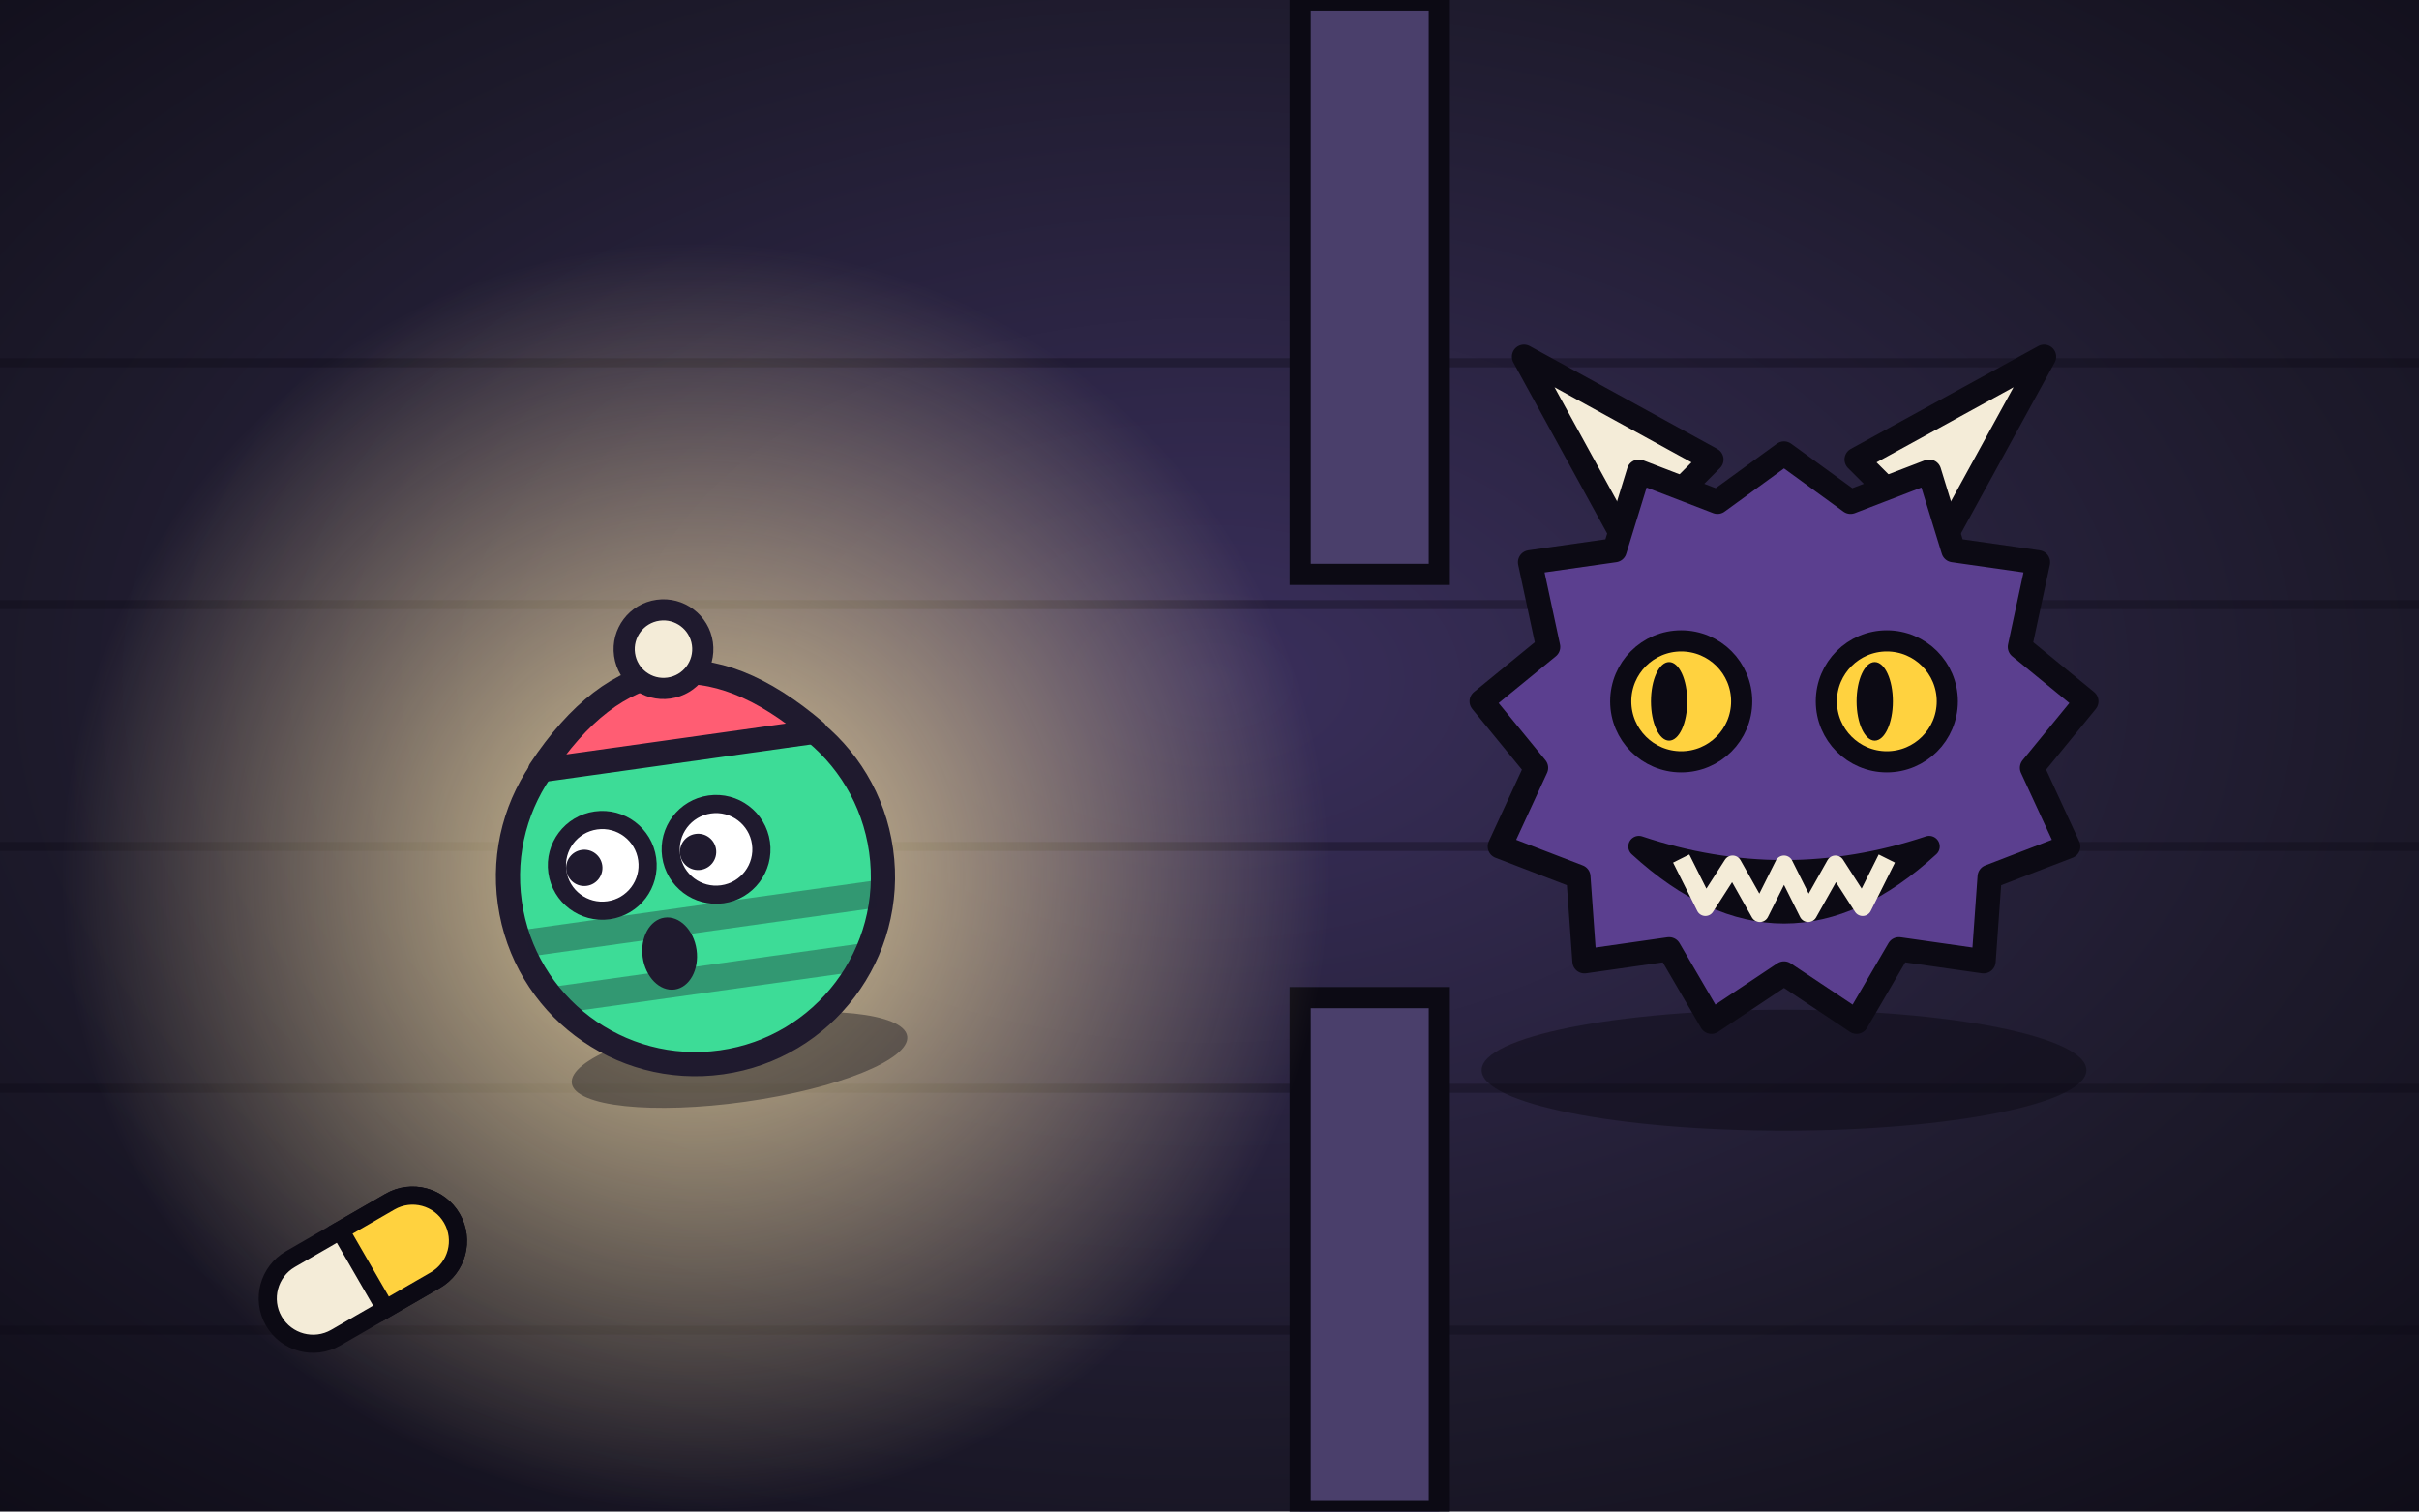
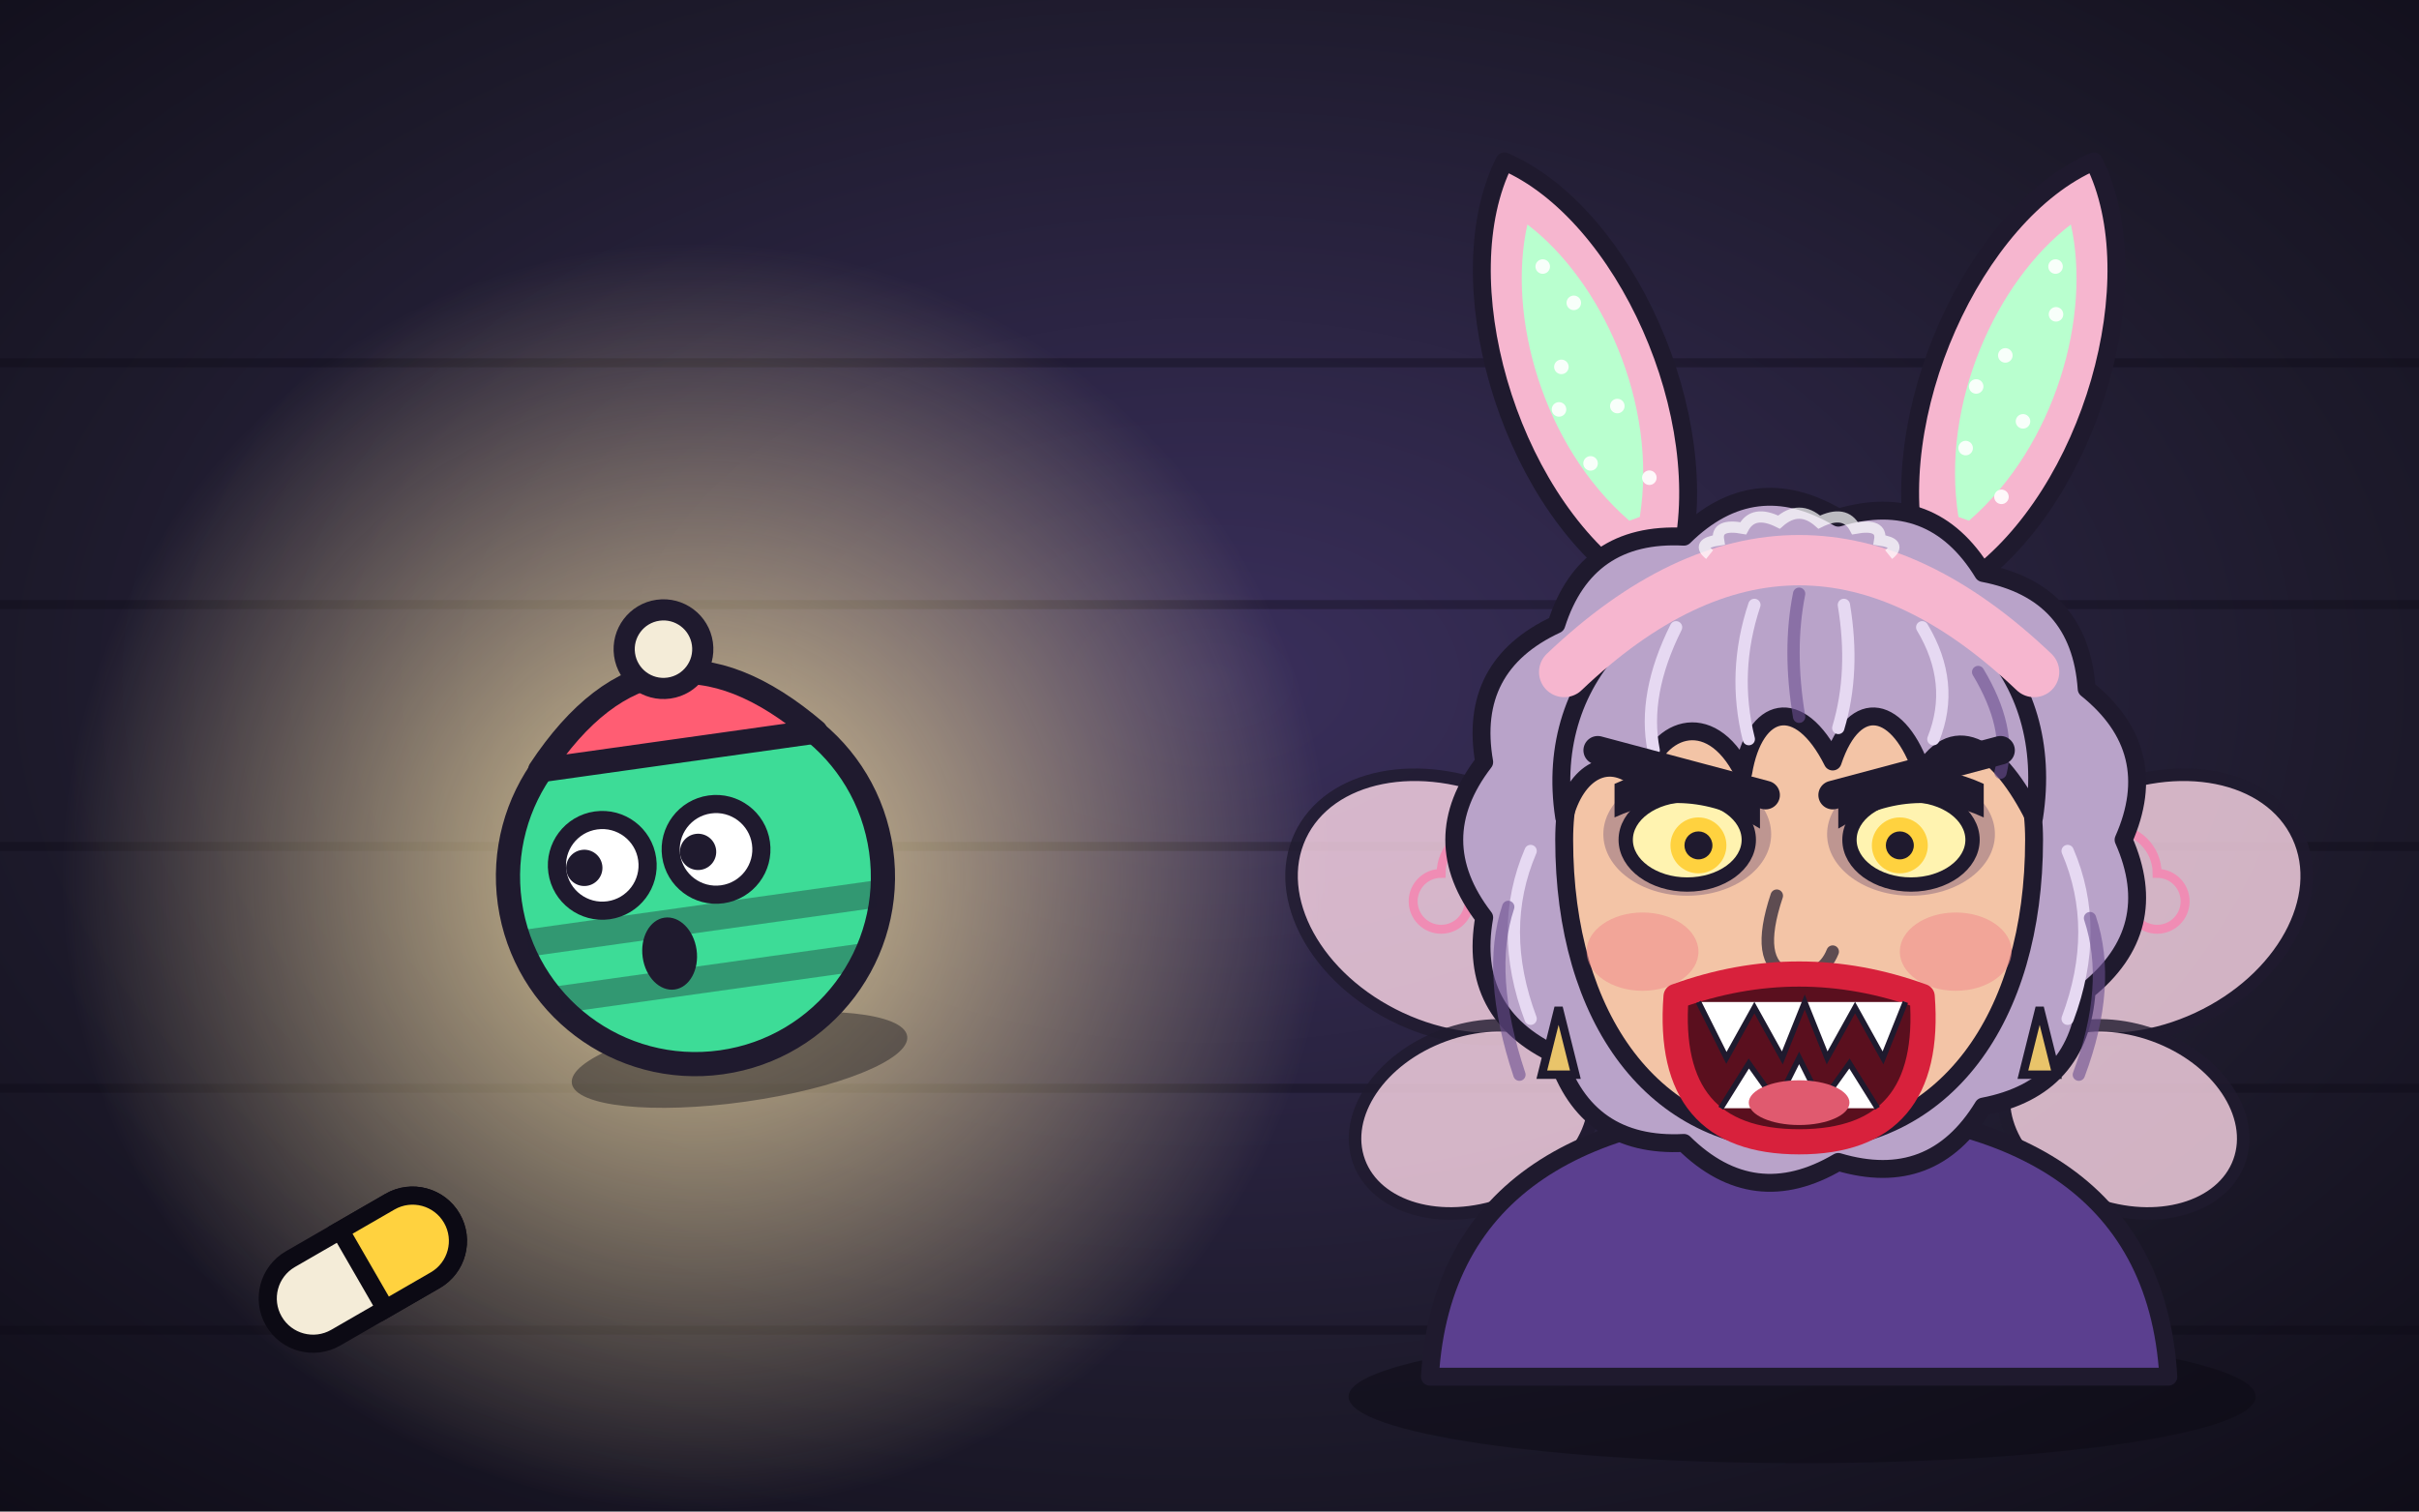
<svg xmlns="http://www.w3.org/2000/svg" viewBox="0 0 800 500" preserveAspectRatio="xMidYMid slice">
  <defs>
    <radialGradient id="night" cx=".5" cy=".45" r=".8">
      <stop offset="0" stop-color="#3a2f5c" />
      <stop offset=".6" stop-color="#1d1a2b" />
      <stop offset="1" stop-color="#0c0a14" />
    </radialGradient>
    <radialGradient id="lamp" cx=".5" cy=".5" r=".5">
      <stop offset="0" stop-color="#ffe9a8" stop-opacity=".85" />
      <stop offset="1" stop-color="#ffe9a8" stop-opacity="0" />
    </radialGradient>
  </defs>
  <rect width="800" height="500" fill="url(#night)" />
  <g stroke="#0c0a14" stroke-opacity=".35" stroke-width="3">
    <path d="M0 120H800M0 200H800M0 280H800M0 360H800M0 440H800" />
  </g>
-   <rect x="430" y="0" width="46" height="190" fill="#4a3f6b" stroke="#0c0a14" stroke-width="7" />
-   <rect x="430" y="330" width="46" height="170" fill="#4a3f6b" stroke="#0c0a14" stroke-width="7" />
  <circle cx="230" cy="290" r="210" fill="url(#lamp)" />
  <g transform="translate(230 290) rotate(-8)">
    <ellipse cx="6" cy="62" rx="56" ry="14" fill="#0c0a14" fill-opacity=".4" />
    <circle r="62" fill="#3ddc97" stroke="#1f1a2e" stroke-width="8" />
    <path d="M-58 14h116M-50 34h100" stroke="#1f1a2e" stroke-opacity=".35" stroke-width="9" />
    <path d="M-46-42q46-52 92 0z" fill="#ff5d73" stroke="#1f1a2e" stroke-width="8" stroke-linejoin="round" />
    <circle cy="-76" r="13" fill="#f4ecd8" stroke="#1f1a2e" stroke-width="7" />
    <circle cx="-30" cy="-8" r="15" fill="#fff" stroke="#1f1a2e" stroke-width="6" />
    <circle cx="8" cy="-8" r="15" fill="#fff" stroke="#1f1a2e" stroke-width="6" />
    <circle cx="-36" cy="-8" r="6" fill="#1f1a2e" />
    <circle cx="2" cy="-8" r="6" fill="#1f1a2e" />
    <ellipse cx="-12" cy="24" rx="9" ry="12" fill="#1f1a2e" />
  </g>
-   <g transform="translate(590 250)">
-     <ellipse cx="0" cy="104" rx="100" ry="20" fill="#0c0a14" fill-opacity=".5" />
-     <path d="M-52-70l-34-62 62 34zM52-70l34-62-62 34z" fill="#f4ecd8" stroke="#0c0a14" stroke-width="8" stroke-linejoin="round" />
-     <path d="M0-100l22 16 26-10 8 26 28 4-6 28 22 18-18 22 12 26-26 10-2 28-28-4-14 24-24-16-24 16-14-24-28 4-2-28-26-10 12-26-18-22 22-18-6-28 28-4 8-26 26 10z" fill="#5b3f8f" stroke="#0c0a14" stroke-width="8" stroke-linejoin="round" />
-     <circle cx="-34" cy="-18" r="20" fill="#ffd23f" stroke="#0c0a14" stroke-width="7" />
-     <circle cx="34" cy="-18" r="20" fill="#ffd23f" stroke="#0c0a14" stroke-width="7" />
-     <ellipse cx="-38" cy="-18" rx="6" ry="13" fill="#0c0a14" />
-     <ellipse cx="30" cy="-18" rx="6" ry="13" fill="#0c0a14" />
-     <path d="M-48 30q48 44 96 0q-48 16-96 0z" fill="#0c0a14" stroke="#0c0a14" stroke-width="7" stroke-linejoin="round" />
-     <path d="M-34 34l8 16 9-14 9 16 8-16 8 16 9-16 9 14 8-16" fill="none" stroke="#f4ecd8" stroke-width="6" stroke-linejoin="round" />
+   <ellipse cx="596" cy="462" rx="150" ry="22" fill="#0c0a14" fill-opacity=".5" />
+   <g transform="translate(410 78) scale(1.85)">
+     <g transform="translate(100 0) scale(1 1)">
+       <ellipse cx="62" cy="120" rx="30" ry="22" fill="#ffd9ea" opacity=".8" stroke="#1f1a2e" stroke-width="2.24" transform="rotate(-25 62 120)" />
+       <ellipse cx="58" cy="158" rx="22" ry="16" fill="#ffd9ea" opacity=".8" stroke="#1f1a2e" stroke-width="2.24" transform="rotate(20 58 158)" />
+       <path d="M56 122a8 8 0 1 1 8 -8a5 5 0 1 1 -5 5" fill="none" stroke="#f08cb4" stroke-width="1.6" />
+     </g>
+     <g transform="translate(100 0) scale(-1 1)">
+       <ellipse cx="62" cy="120" rx="30" ry="22" fill="#ffd9ea" opacity=".8" stroke="#1f1a2e" stroke-width="2.24" transform="rotate(-25 62 120)" />
+       <ellipse cx="58" cy="158" rx="22" ry="16" fill="#ffd9ea" opacity=".8" stroke="#1f1a2e" stroke-width="2.24" transform="rotate(20 58 158)" />
+       <path d="M56 122a8 8 0 1 1 8 -8a5 5 0 1 1 -5 5" fill="none" stroke="#f08cb4" stroke-width="1.6" />
+     </g>
+     <path d="M34 204C36 170 62 156 100 156C138 156 164 170 166 204Z" fill="#5b3f8f" stroke="#1f1a2e" stroke-width="3.2" stroke-linejoin="round" />
+     <g transform="translate(74 60) rotate(-20)">
+       <path d="M-5 0C-20 -22 -17 -62 0 -78C17 -62 20 -22 5 0Z" fill="#f6b6cf" stroke="#1f1a2e" stroke-width="3.2" stroke-linejoin="round" />
+       <path d="M-1 -10C-11 -28 -9 -52 0 -66C9 -52 11 -28 1 -10Z" fill="#b9ffcf" />
+       <circle cx="-4" cy="-22" r="1.3" fill="#fff" opacity=".9" />
+       <circle cx="4" cy="-30" r="1.3" fill="#fff" opacity=".9" />
+       <circle cx="-3" cy="-40" r="1.3" fill="#fff" opacity=".9" />
+       <circle cx="3" cy="-50" r="1.3" fill="#fff" opacity=".9" />
+       <circle cx="0" cy="-58" r="1.3" fill="#fff" opacity=".9" />
+       <circle cx="5" cy="-16" r="1.3" fill="#fff" opacity=".9" />
+       <circle cx="-6" cy="-33" r="1.3" fill="#fff" opacity=".9" />
+     </g>
+     <g transform="translate(126 60) rotate(20)">
+       <path d="M-5 0C-20 -22 -17 -62 0 -78C17 -62 20 -22 5 0Z" fill="#f6b6cf" stroke="#1f1a2e" stroke-width="3.2" stroke-linejoin="round" />
+       <path d="M-1 -10C-11 -28 -9 -52 0 -66C9 -52 11 -28 1 -10Z" fill="#b9ffcf" />
+       <circle cx="-4" cy="-22" r="1.3" fill="#fff" opacity=".9" />
+       <circle cx="4" cy="-30" r="1.3" fill="#fff" opacity=".9" />
+       <circle cx="-3" cy="-40" r="1.3" fill="#fff" opacity=".9" />
+       <circle cx="3" cy="-50" r="1.3" fill="#fff" opacity=".9" />
+       <circle cx="0" cy="-58" r="1.3" fill="#fff" opacity=".9" />
+       <circle cx="5" cy="-16" r="1.3" fill="#fff" opacity=".9" />
+       <circle cx="-6" cy="-33" r="1.3" fill="#fff" opacity=".9" />
+     </g>
+     <path d="M158.0 108.0Q165.1 124.0 151.4 135.0Q150.2 152.4 132.9 155.7Q123.8 170.6 107.0 165.6Q91.9 174.5 79.4 162.2Q61.9 163.1 56.6 146.5Q40.7 139.1 43.7 121.9Q33.0 108.0 43.7 94.1Q40.7 76.9 56.6 69.5Q61.9 52.9 79.4 53.8Q91.9 41.5 107.0 50.4Q123.8 45.4 132.9 60.3Q150.2 63.6 151.4 81.0Q165.1 92.0 158.0 108.0Z" fill="#b9a3c9" stroke="#1f1a2e" stroke-width="3.2" stroke-linejoin="round" />
+     <path d="M58 108C58 84 76 76 100 76C124 76 142 84 142 108C142 140 126 162 100 162C74 162 58 140 58 108Z" fill="#f3c4a6" stroke="#1f1a2e" stroke-width="3.2" stroke-linejoin="round" />
+     <ellipse cx="72" cy="128" rx="10" ry="7" fill="#f08c8c" opacity=".55" />
+     <ellipse cx="128" cy="128" rx="10" ry="7" fill="#f08c8c" opacity=".55" />
+     <path d="M57 138l-3 12l6 0z" fill="#e9c46a" stroke="#1f1a2e" stroke-width="1.5" />
+     <path d="M143 138l-3 12l6 0z" fill="#e9c46a" stroke="#1f1a2e" stroke-width="1.5" />
+     <path d="M96 118Q92 130 98 132Q104 133 106 128" fill="none" stroke="#1f1a2e" stroke-width="2.24" stroke-linecap="round" opacity=".7" />
+     <path d="M58 104C54 78 74 60 100 60C128 60 146 78 142 104C136 92 128 86 122 96C118 84 110 82 106 94C100 82 92 84 90 96C84 84 74 88 72 98C66 92 60 96 58 104Z" fill="#b9a3c9" stroke="#1f1a2e" stroke-width="3.2" stroke-linejoin="round" />
+     <g fill="none" stroke-linecap="round" stroke-width="2.2">
+       <path d="M78 70Q72 82 74 92" stroke="#e6d9f2" />
+       <path d="M92 66Q88 78 91 90" stroke="#e6d9f2" />
+       <path d="M108 66Q110 78 107 88" stroke="#e6d9f2" />
+       <path d="M122 70Q128 80 124 90" stroke="#e6d9f2" />
+       <path d="M100 64Q98 74 100 86" stroke="#6b4f8f" opacity=".6" />
+       <path d="M132 78Q138 88 136 96" stroke="#6b4f8f" opacity=".6" />
+       <path d="M52 110Q46 124 52 140" stroke="#e6d9f2" />
+       <path d="M148 110Q154 124 148 140" stroke="#e6d9f2" />
+       <path d="M48 120Q44 132 50 150" stroke="#6b4f8f" opacity=".6" />
+       <path d="M152 122Q156 134 150 150" stroke="#6b4f8f" opacity=".6" />
+     </g>
+     <path d="M58 78Q100 38 142 78" fill="none" stroke="#f6b6cf" stroke-width="9" stroke-linecap="round" />
+     <path d="M84.0 57.0Q81.5 55.0 85.6 54.4Q85.1 51.4 90.0 52.3Q91.8 48.9 96.4 51.2Q100.0 48.0 103.6 51.2Q108.2 48.9 110.0 52.3Q114.9 51.4 114.4 54.4Q118.5 55.0 116.0 57.0" fill="none" stroke="#fff" stroke-width="2" opacity=".7" />
+     <ellipse cx="80" cy="107" rx="15" ry="11" fill="#5b3f6b" opacity=".35" />
+     <ellipse cx="80" cy="108" rx="11" ry="8" fill="#fff3b0" stroke="#1f1a2e" stroke-width="2.56" />
+     <circle cx="82" cy="109" r="5" fill="#ffd23f" />
+     <circle cx="82" cy="109" r="2.5" fill="#1f1a2e" />
+     <ellipse cx="120" cy="107" rx="15" ry="11" fill="#5b3f6b" opacity=".35" />
+     <ellipse cx="120" cy="108" rx="11" ry="8" fill="#fff3b0" stroke="#1f1a2e" stroke-width="2.56" />
+     <circle cx="118" cy="109" r="5" fill="#ffd23f" />
+     <circle cx="118" cy="109" r="2.5" fill="#1f1a2e" />
+     <path d="M67 104Q80 98 93 106L93 100Q80 92 67 98Z" fill="#1f1a2e" />
+     <path d="M133 104Q120 98 107 106L107 100Q120 92 133 98Z" fill="#1f1a2e" />
+     <path d="M64 92L94 100" stroke="#1f1a2e" stroke-width="5.12" stroke-linecap="round" />
+     <path d="M136 92L106 100" stroke="#1f1a2e" stroke-width="5.12" stroke-linecap="round" />
+     <path d="M78 136Q100 128 122 136Q124 162 100 162Q76 162 78 136Z" fill="#5a0f1e" stroke="#d8213c" stroke-width="4.5" stroke-linejoin="round" />
+     <path d="M82 137l5 10l5 -9l5 9l4 -10l4 10l5 -9l5 9l4 -10" fill="#fff" stroke="#1f1a2e" stroke-width="1" />
+     <path d="M86 156l5 -8l5 7l4 -8l4 8l5 -7l5 8" fill="#fff" stroke="#1f1a2e" stroke-width="1" />
+     <ellipse cx="100" cy="155" rx="9" ry="4" fill="#e05a6f" />
  </g>
  <g transform="translate(120 420) rotate(-30)">
    <rect x="-34" y="-15" width="68" height="30" rx="15" fill="#f4ecd8" stroke="#0c0a14" stroke-width="6" />
    <path d="M0-15h19a15 15 0 0 1 0 30H0z" fill="#ffd23f" stroke="#0c0a14" stroke-width="6" />
  </g>
</svg>
